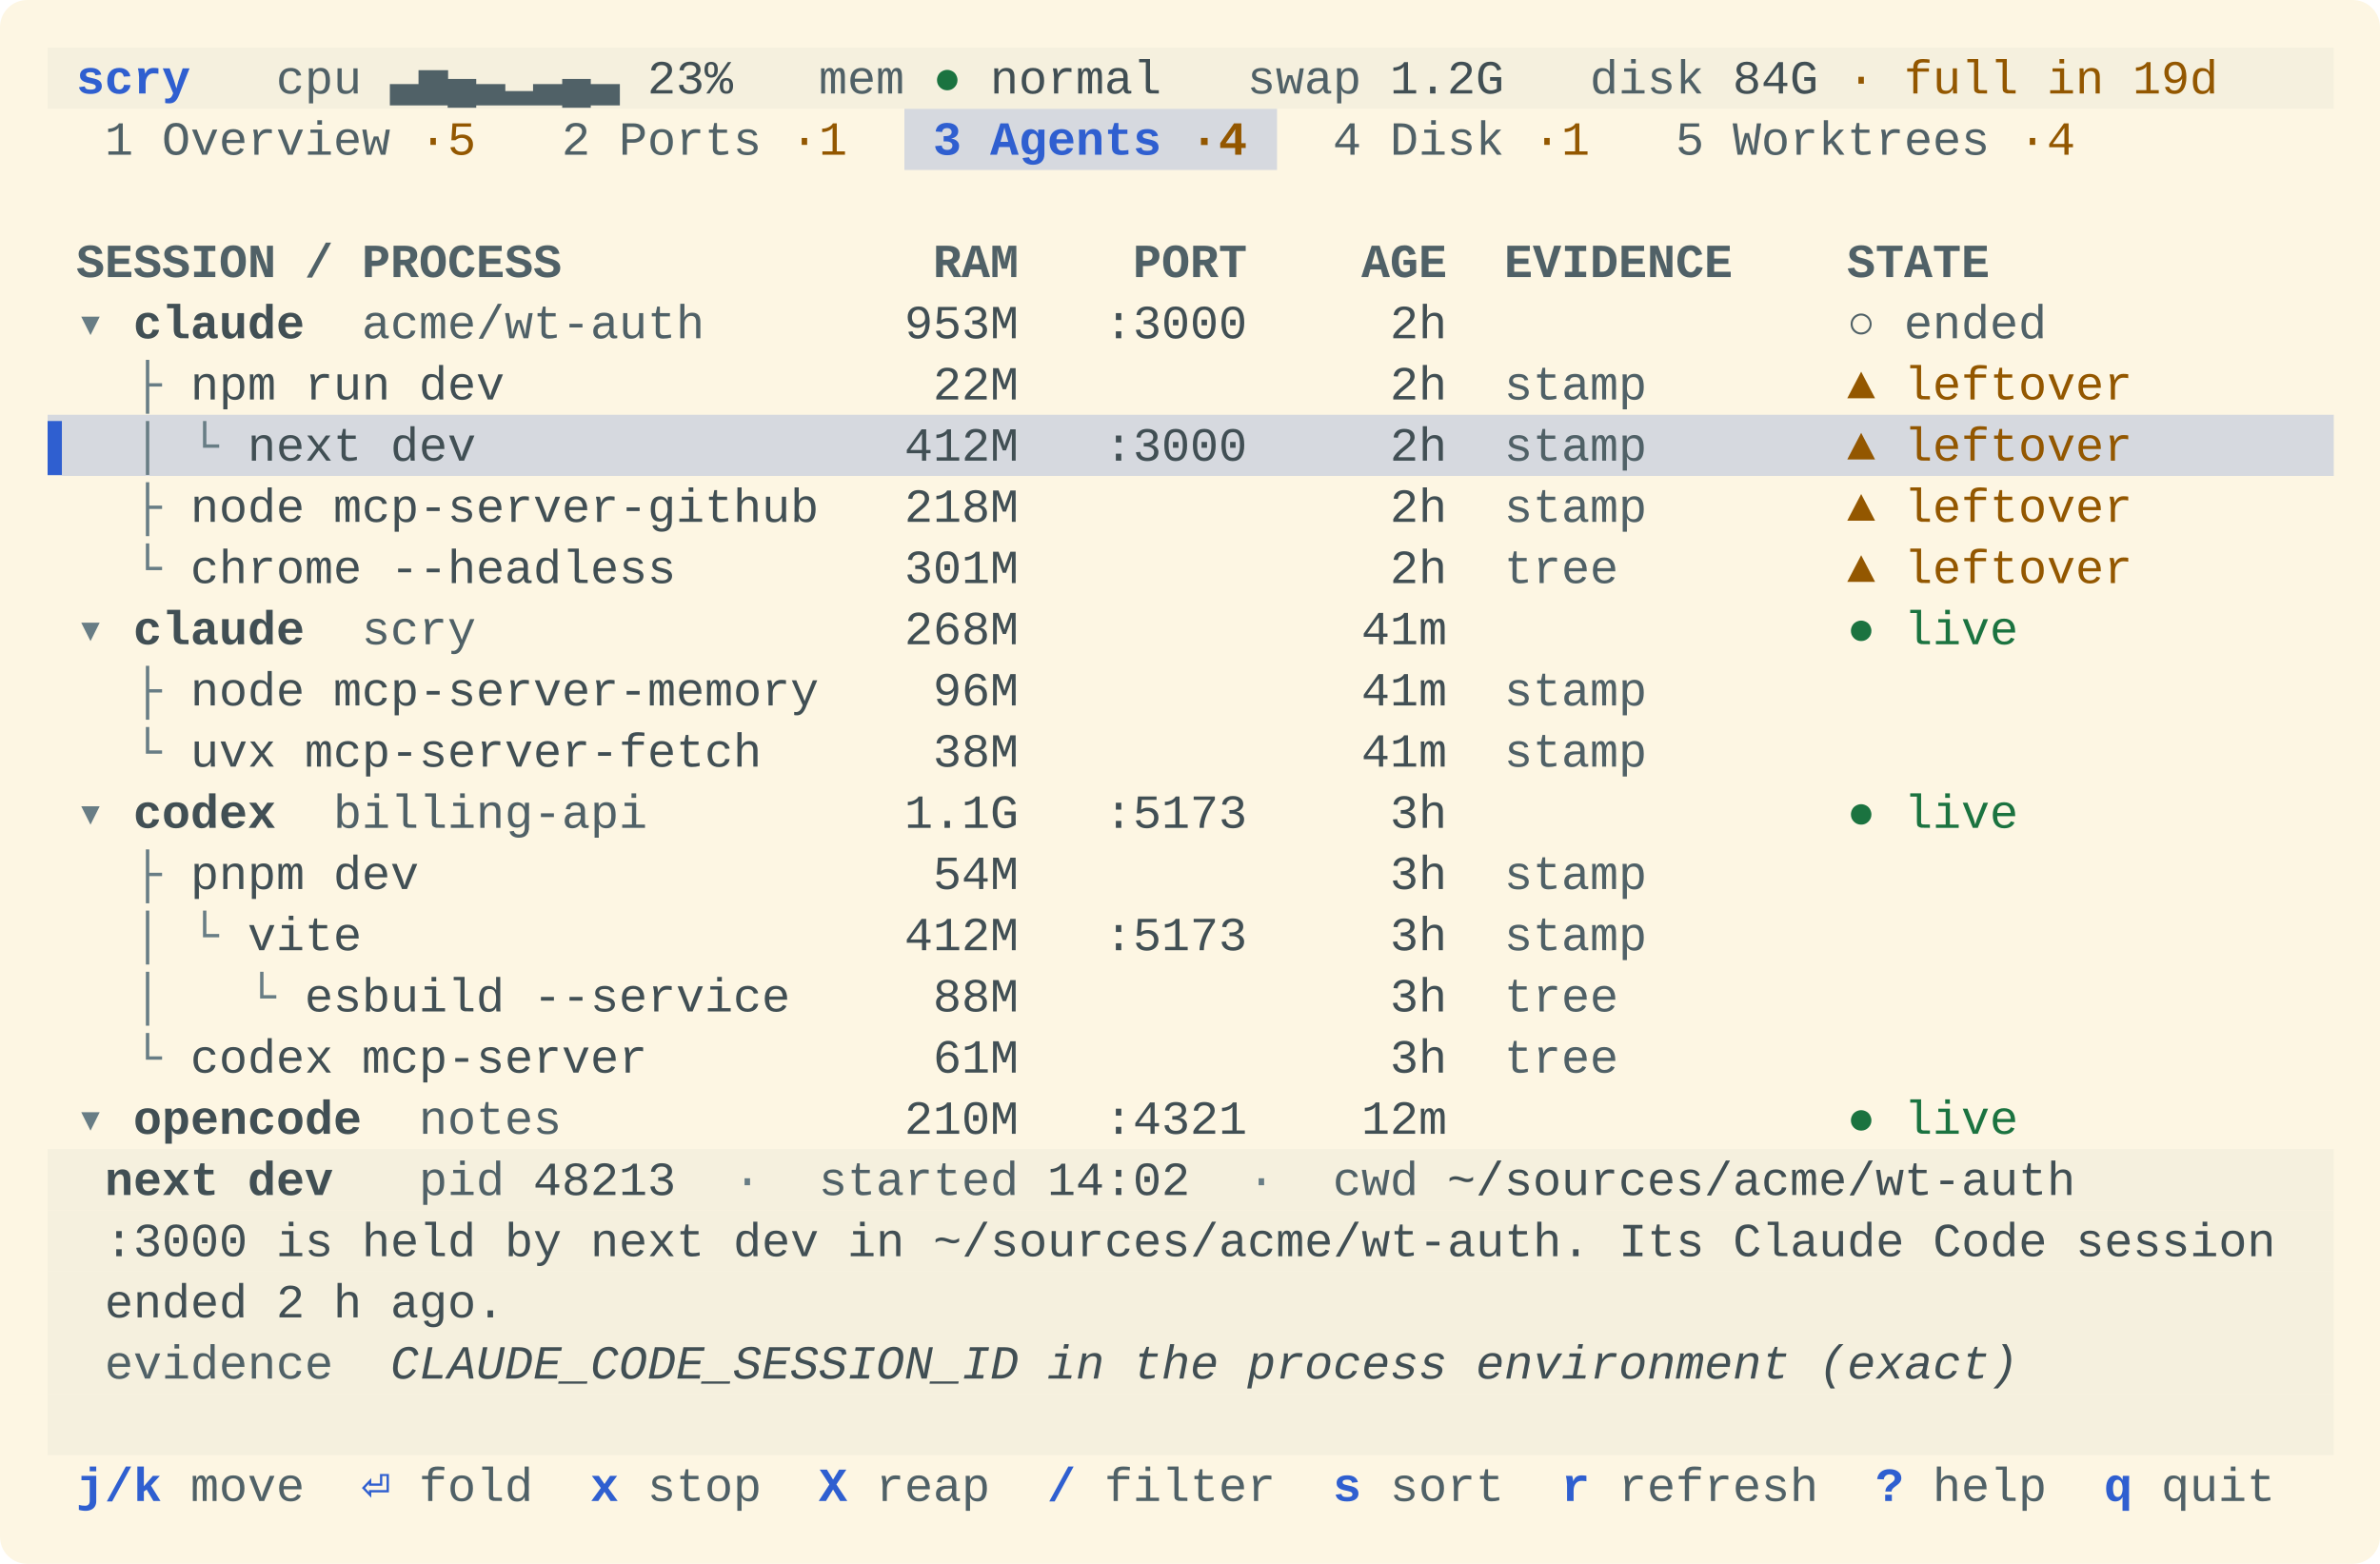
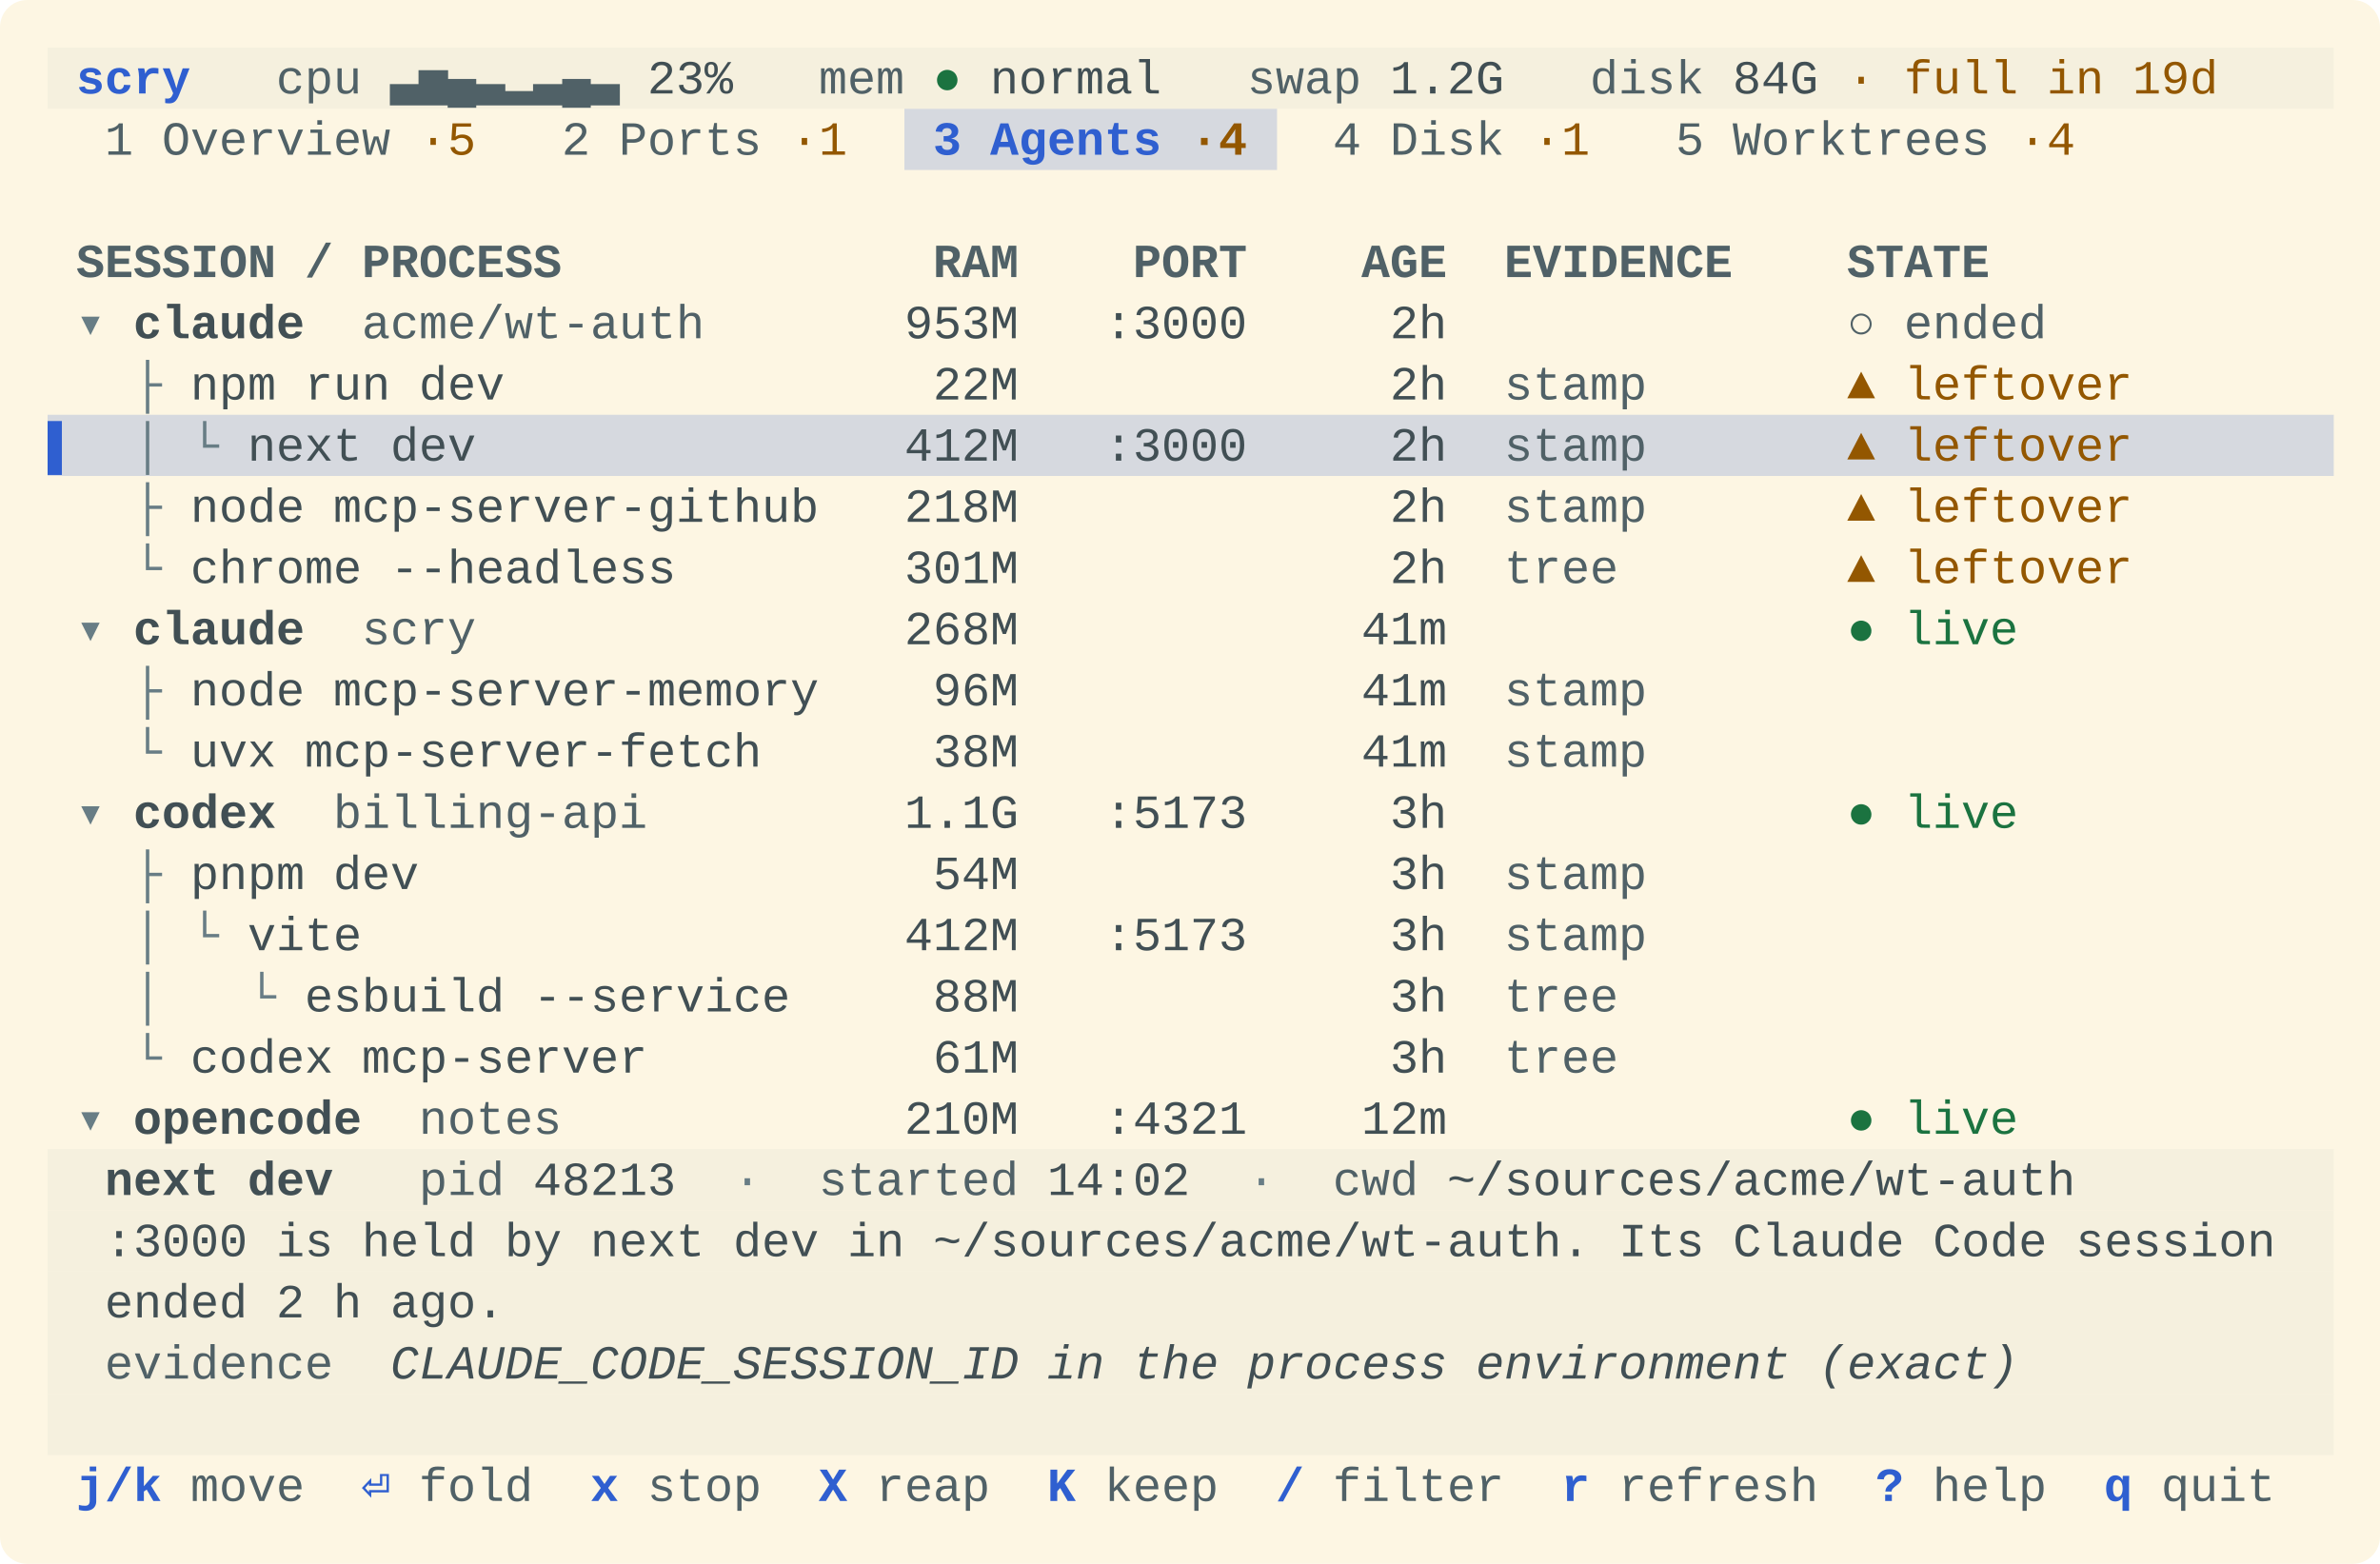
<svg xmlns="http://www.w3.org/2000/svg" width="700" height="460" viewBox="0 0 700 460">
  <style>text{font-family:ui-monospace,SFMono-Regular,"SF Mono",Menlo,Consolas,"Liberation Mono","DejaVu Sans Mono",monospace;font-size:14px;white-space:pre}</style>
  <rect width="700" height="460" rx="8" fill="#fdf6e3" />
  <g transform="translate(14 14)">
    <rect x="0.0" y="0" width="672.4" height="18" fill="#f5f0de" />
    <text x="8.4" y="13.5" fill="#2f5fd0" textLength="33.6" lengthAdjust="spacingAndGlyphs" xml:space="preserve" font-weight="700">scry</text>
    <text x="67.2" y="13.5" fill="#506167" textLength="100.8" lengthAdjust="spacingAndGlyphs" xml:space="preserve">cpu ▃▅▄▃▂▃▄▃</text>
    <text x="176.4" y="13.5" fill="#414f54" textLength="25.2" lengthAdjust="spacingAndGlyphs" xml:space="preserve">23%</text>
    <text x="226.8" y="13.5" fill="#506167" textLength="25.2" lengthAdjust="spacingAndGlyphs" xml:space="preserve">mem</text>
    <text x="260.4" y="13.5" fill="#1b7340" textLength="8.4" lengthAdjust="spacingAndGlyphs" xml:space="preserve">●</text>
    <text x="277.2" y="13.5" fill="#414f54" textLength="50.4" lengthAdjust="spacingAndGlyphs" xml:space="preserve">normal</text>
    <text x="352.8" y="13.5" fill="#506167" textLength="33.6" lengthAdjust="spacingAndGlyphs" xml:space="preserve">swap</text>
    <text x="394.8" y="13.5" fill="#414f54" textLength="33.6" lengthAdjust="spacingAndGlyphs" xml:space="preserve">1.2G</text>
    <text x="453.6" y="13.5" fill="#506167" textLength="33.6" lengthAdjust="spacingAndGlyphs" xml:space="preserve">disk</text>
    <text x="495.6" y="13.5" fill="#414f54" textLength="25.2" lengthAdjust="spacingAndGlyphs" xml:space="preserve">84G</text>
    <text x="529.2" y="13.5" fill="#935700" textLength="109.2" lengthAdjust="spacingAndGlyphs" xml:space="preserve">· full in 19d</text>
    <rect x="252.0" y="18" width="109.6" height="18" fill="#d6d9df" />
    <text x="16.8" y="31.5" fill="#506167" textLength="84.0" lengthAdjust="spacingAndGlyphs" xml:space="preserve">1 Overview</text>
    <text x="109.2" y="31.5" fill="#935700" textLength="16.8" lengthAdjust="spacingAndGlyphs" xml:space="preserve">·5</text>
    <text x="151.2" y="31.5" fill="#506167" textLength="58.8" lengthAdjust="spacingAndGlyphs" xml:space="preserve">2 Ports</text>
    <text x="218.4" y="31.5" fill="#935700" textLength="16.8" lengthAdjust="spacingAndGlyphs" xml:space="preserve">·1</text>
    <text x="260.4" y="31.5" fill="#2f5fd0" textLength="67.2" lengthAdjust="spacingAndGlyphs" xml:space="preserve" font-weight="700">3 Agents</text>
    <text x="336.0" y="31.5" fill="#935700" textLength="16.8" lengthAdjust="spacingAndGlyphs" xml:space="preserve" font-weight="700">·4</text>
    <text x="378.0" y="31.5" fill="#506167" textLength="50.4" lengthAdjust="spacingAndGlyphs" xml:space="preserve">4 Disk</text>
    <text x="436.8" y="31.5" fill="#935700" textLength="16.8" lengthAdjust="spacingAndGlyphs" xml:space="preserve">·1</text>
    <text x="478.8" y="31.5" fill="#506167" textLength="92.4" lengthAdjust="spacingAndGlyphs" xml:space="preserve">5 Worktrees</text>
    <text x="579.6" y="31.5" fill="#935700" textLength="16.8" lengthAdjust="spacingAndGlyphs" xml:space="preserve">·4</text>
    <text x="8.4" y="67.5" fill="#506167" textLength="142.8" lengthAdjust="spacingAndGlyphs" xml:space="preserve" font-weight="700">SESSION / PROCESS</text>
    <text x="260.4" y="67.5" fill="#506167" textLength="25.2" lengthAdjust="spacingAndGlyphs" xml:space="preserve" font-weight="700">RAM</text>
    <text x="319.2" y="67.5" fill="#506167" textLength="33.6" lengthAdjust="spacingAndGlyphs" xml:space="preserve" font-weight="700">PORT</text>
    <text x="386.4" y="67.5" fill="#506167" textLength="25.2" lengthAdjust="spacingAndGlyphs" xml:space="preserve" font-weight="700">AGE</text>
    <text x="428.4" y="67.5" fill="#506167" textLength="67.2" lengthAdjust="spacingAndGlyphs" xml:space="preserve" font-weight="700">EVIDENCE</text>
    <text x="529.2" y="67.5" fill="#506167" textLength="42.0" lengthAdjust="spacingAndGlyphs" xml:space="preserve" font-weight="700">STATE</text>
    <text x="8.4" y="85.5" fill="#687d85" textLength="8.4" lengthAdjust="spacingAndGlyphs" xml:space="preserve">▾</text>
    <text x="25.2" y="85.5" fill="#414f54" textLength="50.4" lengthAdjust="spacingAndGlyphs" xml:space="preserve" font-weight="700">claude</text>
    <text x="92.4" y="85.5" fill="#506167" textLength="100.8" lengthAdjust="spacingAndGlyphs" xml:space="preserve">acme/wt-auth</text>
    <text x="252.0" y="85.5" fill="#414f54" textLength="33.6" lengthAdjust="spacingAndGlyphs" xml:space="preserve">953M</text>
    <text x="310.8" y="85.5" fill="#414f54" textLength="42.0" lengthAdjust="spacingAndGlyphs" xml:space="preserve">:3000</text>
    <text x="394.8" y="85.5" fill="#414f54" textLength="16.8" lengthAdjust="spacingAndGlyphs" xml:space="preserve">2h</text>
    <text x="529.2" y="85.5" fill="#506167" textLength="58.8" lengthAdjust="spacingAndGlyphs" xml:space="preserve">○ ended</text>
    <text x="25.2" y="103.5" fill="#687d85" textLength="8.4" lengthAdjust="spacingAndGlyphs" xml:space="preserve">├</text>
    <text x="42.0" y="103.5" fill="#414f54" textLength="92.4" lengthAdjust="spacingAndGlyphs" xml:space="preserve">npm run dev</text>
    <text x="260.4" y="103.5" fill="#414f54" textLength="25.2" lengthAdjust="spacingAndGlyphs" xml:space="preserve">22M</text>
    <text x="394.8" y="103.5" fill="#414f54" textLength="16.8" lengthAdjust="spacingAndGlyphs" xml:space="preserve">2h</text>
    <text x="428.4" y="103.5" fill="#506167" textLength="42.0" lengthAdjust="spacingAndGlyphs" xml:space="preserve">stamp</text>
    <text x="529.2" y="103.5" fill="#935700" textLength="84.0" lengthAdjust="spacingAndGlyphs" xml:space="preserve">▲ leftover</text>
    <rect x="0.0" y="108" width="672.4" height="18" fill="#d6d9df" />
    <text x="0.0" y="121.5" fill="#2f5fd0" textLength="8.4" lengthAdjust="spacingAndGlyphs" xml:space="preserve">▌</text>
    <text x="25.2" y="121.5" fill="#687d85" textLength="25.2" lengthAdjust="spacingAndGlyphs" xml:space="preserve">│ └</text>
    <text x="58.8" y="121.5" fill="#414f54" textLength="67.2" lengthAdjust="spacingAndGlyphs" xml:space="preserve">next dev</text>
    <text x="252.0" y="121.5" fill="#414f54" textLength="33.6" lengthAdjust="spacingAndGlyphs" xml:space="preserve">412M</text>
    <text x="310.8" y="121.5" fill="#414f54" textLength="42.0" lengthAdjust="spacingAndGlyphs" xml:space="preserve">:3000</text>
    <text x="394.8" y="121.5" fill="#414f54" textLength="16.8" lengthAdjust="spacingAndGlyphs" xml:space="preserve">2h</text>
    <text x="428.4" y="121.5" fill="#506167" textLength="42.0" lengthAdjust="spacingAndGlyphs" xml:space="preserve">stamp</text>
    <text x="529.2" y="121.5" fill="#935700" textLength="84.0" lengthAdjust="spacingAndGlyphs" xml:space="preserve">▲ leftover</text>
    <text x="25.2" y="139.5" fill="#687d85" textLength="8.4" lengthAdjust="spacingAndGlyphs" xml:space="preserve">├</text>
    <text x="42.0" y="139.5" fill="#414f54" textLength="184.8" lengthAdjust="spacingAndGlyphs" xml:space="preserve">node mcp-server-github</text>
    <text x="252.0" y="139.5" fill="#414f54" textLength="33.6" lengthAdjust="spacingAndGlyphs" xml:space="preserve">218M</text>
    <text x="394.8" y="139.5" fill="#414f54" textLength="16.8" lengthAdjust="spacingAndGlyphs" xml:space="preserve">2h</text>
    <text x="428.4" y="139.5" fill="#506167" textLength="42.0" lengthAdjust="spacingAndGlyphs" xml:space="preserve">stamp</text>
    <text x="529.2" y="139.5" fill="#935700" textLength="84.0" lengthAdjust="spacingAndGlyphs" xml:space="preserve">▲ leftover</text>
    <text x="25.2" y="157.5" fill="#687d85" textLength="8.4" lengthAdjust="spacingAndGlyphs" xml:space="preserve">└</text>
    <text x="42.0" y="157.5" fill="#414f54" textLength="142.8" lengthAdjust="spacingAndGlyphs" xml:space="preserve">chrome --headless</text>
    <text x="252.0" y="157.5" fill="#414f54" textLength="33.6" lengthAdjust="spacingAndGlyphs" xml:space="preserve">301M</text>
    <text x="394.8" y="157.5" fill="#414f54" textLength="16.8" lengthAdjust="spacingAndGlyphs" xml:space="preserve">2h</text>
    <text x="428.4" y="157.5" fill="#506167" textLength="33.6" lengthAdjust="spacingAndGlyphs" xml:space="preserve">tree</text>
    <text x="529.2" y="157.5" fill="#935700" textLength="84.0" lengthAdjust="spacingAndGlyphs" xml:space="preserve">▲ leftover</text>
    <text x="8.4" y="175.5" fill="#687d85" textLength="8.4" lengthAdjust="spacingAndGlyphs" xml:space="preserve">▾</text>
    <text x="25.2" y="175.5" fill="#414f54" textLength="50.4" lengthAdjust="spacingAndGlyphs" xml:space="preserve" font-weight="700">claude</text>
    <text x="92.4" y="175.5" fill="#506167" textLength="33.6" lengthAdjust="spacingAndGlyphs" xml:space="preserve">scry</text>
    <text x="252.0" y="175.5" fill="#414f54" textLength="33.6" lengthAdjust="spacingAndGlyphs" xml:space="preserve">268M</text>
    <text x="386.4" y="175.5" fill="#414f54" textLength="25.2" lengthAdjust="spacingAndGlyphs" xml:space="preserve">41m</text>
    <text x="529.2" y="175.5" fill="#1b7340" textLength="50.4" lengthAdjust="spacingAndGlyphs" xml:space="preserve">● live</text>
    <text x="25.2" y="193.5" fill="#687d85" textLength="8.4" lengthAdjust="spacingAndGlyphs" xml:space="preserve">├</text>
    <text x="42.0" y="193.5" fill="#414f54" textLength="184.8" lengthAdjust="spacingAndGlyphs" xml:space="preserve">node mcp-server-memory</text>
    <text x="260.4" y="193.5" fill="#414f54" textLength="25.2" lengthAdjust="spacingAndGlyphs" xml:space="preserve">96M</text>
    <text x="386.4" y="193.5" fill="#414f54" textLength="25.2" lengthAdjust="spacingAndGlyphs" xml:space="preserve">41m</text>
    <text x="428.4" y="193.5" fill="#506167" textLength="42.0" lengthAdjust="spacingAndGlyphs" xml:space="preserve">stamp</text>
    <text x="25.2" y="211.5" fill="#687d85" textLength="8.4" lengthAdjust="spacingAndGlyphs" xml:space="preserve">└</text>
    <text x="42.0" y="211.5" fill="#414f54" textLength="168.0" lengthAdjust="spacingAndGlyphs" xml:space="preserve">uvx mcp-server-fetch</text>
    <text x="260.4" y="211.5" fill="#414f54" textLength="25.2" lengthAdjust="spacingAndGlyphs" xml:space="preserve">38M</text>
    <text x="386.4" y="211.5" fill="#414f54" textLength="25.2" lengthAdjust="spacingAndGlyphs" xml:space="preserve">41m</text>
    <text x="428.4" y="211.5" fill="#506167" textLength="42.0" lengthAdjust="spacingAndGlyphs" xml:space="preserve">stamp</text>
    <text x="8.4" y="229.5" fill="#687d85" textLength="8.4" lengthAdjust="spacingAndGlyphs" xml:space="preserve">▾</text>
    <text x="25.2" y="229.5" fill="#414f54" textLength="42.0" lengthAdjust="spacingAndGlyphs" xml:space="preserve" font-weight="700">codex</text>
    <text x="84.0" y="229.5" fill="#506167" textLength="92.4" lengthAdjust="spacingAndGlyphs" xml:space="preserve">billing-api</text>
    <text x="252.0" y="229.5" fill="#414f54" textLength="33.6" lengthAdjust="spacingAndGlyphs" xml:space="preserve">1.1G</text>
    <text x="310.8" y="229.5" fill="#414f54" textLength="42.0" lengthAdjust="spacingAndGlyphs" xml:space="preserve">:5173</text>
    <text x="394.8" y="229.5" fill="#414f54" textLength="16.8" lengthAdjust="spacingAndGlyphs" xml:space="preserve">3h</text>
    <text x="529.2" y="229.5" fill="#1b7340" textLength="50.4" lengthAdjust="spacingAndGlyphs" xml:space="preserve">● live</text>
    <text x="25.2" y="247.5" fill="#687d85" textLength="8.4" lengthAdjust="spacingAndGlyphs" xml:space="preserve">├</text>
    <text x="42.0" y="247.5" fill="#414f54" textLength="67.2" lengthAdjust="spacingAndGlyphs" xml:space="preserve">pnpm dev</text>
    <text x="260.4" y="247.5" fill="#414f54" textLength="25.2" lengthAdjust="spacingAndGlyphs" xml:space="preserve">54M</text>
    <text x="394.8" y="247.5" fill="#414f54" textLength="16.8" lengthAdjust="spacingAndGlyphs" xml:space="preserve">3h</text>
    <text x="428.4" y="247.5" fill="#506167" textLength="42.0" lengthAdjust="spacingAndGlyphs" xml:space="preserve">stamp</text>
    <text x="25.2" y="265.5" fill="#687d85" textLength="25.2" lengthAdjust="spacingAndGlyphs" xml:space="preserve">│ └</text>
    <text x="58.8" y="265.5" fill="#414f54" textLength="33.6" lengthAdjust="spacingAndGlyphs" xml:space="preserve">vite</text>
    <text x="252.0" y="265.5" fill="#414f54" textLength="33.6" lengthAdjust="spacingAndGlyphs" xml:space="preserve">412M</text>
    <text x="310.8" y="265.5" fill="#414f54" textLength="42.0" lengthAdjust="spacingAndGlyphs" xml:space="preserve">:5173</text>
    <text x="394.8" y="265.5" fill="#414f54" textLength="16.8" lengthAdjust="spacingAndGlyphs" xml:space="preserve">3h</text>
    <text x="428.4" y="265.5" fill="#506167" textLength="42.0" lengthAdjust="spacingAndGlyphs" xml:space="preserve">stamp</text>
    <text x="25.2" y="283.5" fill="#687d85" textLength="8.4" lengthAdjust="spacingAndGlyphs" xml:space="preserve">│</text>
    <text x="58.8" y="283.5" fill="#687d85" textLength="8.4" lengthAdjust="spacingAndGlyphs" xml:space="preserve">└</text>
    <text x="75.6" y="283.5" fill="#414f54" textLength="142.8" lengthAdjust="spacingAndGlyphs" xml:space="preserve">esbuild --service</text>
    <text x="260.4" y="283.5" fill="#414f54" textLength="25.2" lengthAdjust="spacingAndGlyphs" xml:space="preserve">88M</text>
    <text x="394.8" y="283.5" fill="#414f54" textLength="16.8" lengthAdjust="spacingAndGlyphs" xml:space="preserve">3h</text>
    <text x="428.4" y="283.5" fill="#506167" textLength="33.6" lengthAdjust="spacingAndGlyphs" xml:space="preserve">tree</text>
    <text x="25.2" y="301.5" fill="#687d85" textLength="8.4" lengthAdjust="spacingAndGlyphs" xml:space="preserve">└</text>
    <text x="42.0" y="301.5" fill="#414f54" textLength="134.4" lengthAdjust="spacingAndGlyphs" xml:space="preserve">codex mcp-server</text>
    <text x="260.4" y="301.5" fill="#414f54" textLength="25.2" lengthAdjust="spacingAndGlyphs" xml:space="preserve">61M</text>
    <text x="394.8" y="301.5" fill="#414f54" textLength="16.8" lengthAdjust="spacingAndGlyphs" xml:space="preserve">3h</text>
    <text x="428.4" y="301.5" fill="#506167" textLength="33.6" lengthAdjust="spacingAndGlyphs" xml:space="preserve">tree</text>
    <text x="8.4" y="319.5" fill="#687d85" textLength="8.4" lengthAdjust="spacingAndGlyphs" xml:space="preserve">▾</text>
    <text x="25.2" y="319.5" fill="#414f54" textLength="67.2" lengthAdjust="spacingAndGlyphs" xml:space="preserve" font-weight="700">opencode</text>
    <text x="109.2" y="319.5" fill="#506167" textLength="42.0" lengthAdjust="spacingAndGlyphs" xml:space="preserve">notes</text>
    <text x="252.0" y="319.5" fill="#414f54" textLength="33.6" lengthAdjust="spacingAndGlyphs" xml:space="preserve">210M</text>
    <text x="310.8" y="319.5" fill="#414f54" textLength="42.0" lengthAdjust="spacingAndGlyphs" xml:space="preserve">:4321</text>
    <text x="386.4" y="319.5" fill="#414f54" textLength="25.2" lengthAdjust="spacingAndGlyphs" xml:space="preserve">12m</text>
    <text x="529.2" y="319.5" fill="#1b7340" textLength="50.4" lengthAdjust="spacingAndGlyphs" xml:space="preserve">● live</text>
    <rect x="0.0" y="324" width="672.4" height="18" fill="#f5f0de" />
    <text x="16.8" y="337.5" fill="#414f54" textLength="67.2" lengthAdjust="spacingAndGlyphs" xml:space="preserve" font-weight="700">next dev</text>
    <text x="109.2" y="337.5" fill="#506167" textLength="25.2" lengthAdjust="spacingAndGlyphs" xml:space="preserve">pid</text>
    <text x="142.8" y="337.5" fill="#414f54" textLength="42.0" lengthAdjust="spacingAndGlyphs" xml:space="preserve">48213</text>
    <text x="201.6" y="337.5" fill="#687d85" textLength="8.4" lengthAdjust="spacingAndGlyphs" xml:space="preserve">·</text>
    <text x="226.8" y="337.5" fill="#506167" textLength="58.8" lengthAdjust="spacingAndGlyphs" xml:space="preserve">started</text>
    <text x="294.0" y="337.5" fill="#414f54" textLength="42.0" lengthAdjust="spacingAndGlyphs" xml:space="preserve">14:02</text>
    <text x="352.8" y="337.5" fill="#687d85" textLength="8.4" lengthAdjust="spacingAndGlyphs" xml:space="preserve">·</text>
    <text x="378.0" y="337.5" fill="#506167" textLength="25.2" lengthAdjust="spacingAndGlyphs" xml:space="preserve">cwd</text>
    <text x="411.6" y="337.5" fill="#414f54" textLength="184.8" lengthAdjust="spacingAndGlyphs" xml:space="preserve">~/sources/acme/wt-auth</text>
    <rect x="0.0" y="342" width="672.4" height="18" fill="#f5f0de" />
    <text x="16.8" y="355.5" fill="#414f54" textLength="638.4" lengthAdjust="spacingAndGlyphs" xml:space="preserve">:3000 is held by next dev in ~/sources/acme/wt-auth. Its Claude Code session</text>
    <rect x="0.0" y="360" width="672.4" height="18" fill="#f5f0de" />
    <text x="16.8" y="373.5" fill="#414f54" textLength="117.6" lengthAdjust="spacingAndGlyphs" xml:space="preserve">ended 2 h ago.</text>
    <rect x="0.0" y="378" width="672.4" height="18" fill="#f5f0de" />
    <text x="16.8" y="391.5" fill="#506167" textLength="67.2" lengthAdjust="spacingAndGlyphs" xml:space="preserve">evidence</text>
    <text x="100.8" y="391.5" fill="#414f54" textLength="478.8" lengthAdjust="spacingAndGlyphs" xml:space="preserve" font-style="italic">CLAUDE_CODE_SESSION_ID in the process environment (exact)</text>
    <rect x="0.0" y="396" width="672.4" height="18" fill="#f5f0de" />
    <text x="8.4" y="427.5" fill="#2f5fd0" textLength="25.2" lengthAdjust="spacingAndGlyphs" xml:space="preserve" font-weight="700">j/k</text>
    <text x="42.0" y="427.5" fill="#506167" textLength="33.6" lengthAdjust="spacingAndGlyphs" xml:space="preserve">move</text>
    <text x="92.4" y="427.5" fill="#2f5fd0" textLength="8.4" lengthAdjust="spacingAndGlyphs" xml:space="preserve" font-weight="700">⏎</text>
    <text x="109.2" y="427.5" fill="#506167" textLength="33.6" lengthAdjust="spacingAndGlyphs" xml:space="preserve">fold</text>
    <text x="159.6" y="427.5" fill="#2f5fd0" textLength="8.4" lengthAdjust="spacingAndGlyphs" xml:space="preserve" font-weight="700">x</text>
    <text x="176.4" y="427.5" fill="#506167" textLength="33.6" lengthAdjust="spacingAndGlyphs" xml:space="preserve">stop</text>
    <text x="226.8" y="427.5" fill="#2f5fd0" textLength="8.4" lengthAdjust="spacingAndGlyphs" xml:space="preserve" font-weight="700">X</text>
    <text x="243.6" y="427.5" fill="#506167" textLength="33.6" lengthAdjust="spacingAndGlyphs" xml:space="preserve">reap</text>
-     <text x="294.0" y="427.5" fill="#2f5fd0" textLength="8.4" lengthAdjust="spacingAndGlyphs" xml:space="preserve" font-weight="700">/</text>
-     <text x="310.8" y="427.5" fill="#506167" textLength="50.4" lengthAdjust="spacingAndGlyphs" xml:space="preserve">filter</text>
-     <text x="378.0" y="427.5" fill="#2f5fd0" textLength="8.4" lengthAdjust="spacingAndGlyphs" xml:space="preserve" font-weight="700">s</text>
-     <text x="394.8" y="427.5" fill="#506167" textLength="33.6" lengthAdjust="spacingAndGlyphs" xml:space="preserve">sort</text>
+     <text x="294.0" y="427.5" fill="#2f5fd0" textLength="8.4" lengthAdjust="spacingAndGlyphs" xml:space="preserve" font-weight="700">K</text>
+     <text x="310.8" y="427.5" fill="#506167" textLength="33.6" lengthAdjust="spacingAndGlyphs" xml:space="preserve">keep</text>
+     <text x="361.2" y="427.5" fill="#2f5fd0" textLength="8.4" lengthAdjust="spacingAndGlyphs" xml:space="preserve" font-weight="700">/</text>
+     <text x="378.0" y="427.5" fill="#506167" textLength="50.4" lengthAdjust="spacingAndGlyphs" xml:space="preserve">filter</text>
    <text x="445.2" y="427.5" fill="#2f5fd0" textLength="8.4" lengthAdjust="spacingAndGlyphs" xml:space="preserve" font-weight="700">r</text>
    <text x="462.0" y="427.5" fill="#506167" textLength="58.8" lengthAdjust="spacingAndGlyphs" xml:space="preserve">refresh</text>
    <text x="537.6" y="427.5" fill="#2f5fd0" textLength="8.4" lengthAdjust="spacingAndGlyphs" xml:space="preserve" font-weight="700">?</text>
    <text x="554.4" y="427.5" fill="#506167" textLength="33.6" lengthAdjust="spacingAndGlyphs" xml:space="preserve">help</text>
    <text x="604.8" y="427.5" fill="#2f5fd0" textLength="8.4" lengthAdjust="spacingAndGlyphs" xml:space="preserve" font-weight="700">q</text>
    <text x="621.6" y="427.5" fill="#506167" textLength="33.6" lengthAdjust="spacingAndGlyphs" xml:space="preserve">quit</text>
  </g>
</svg>
